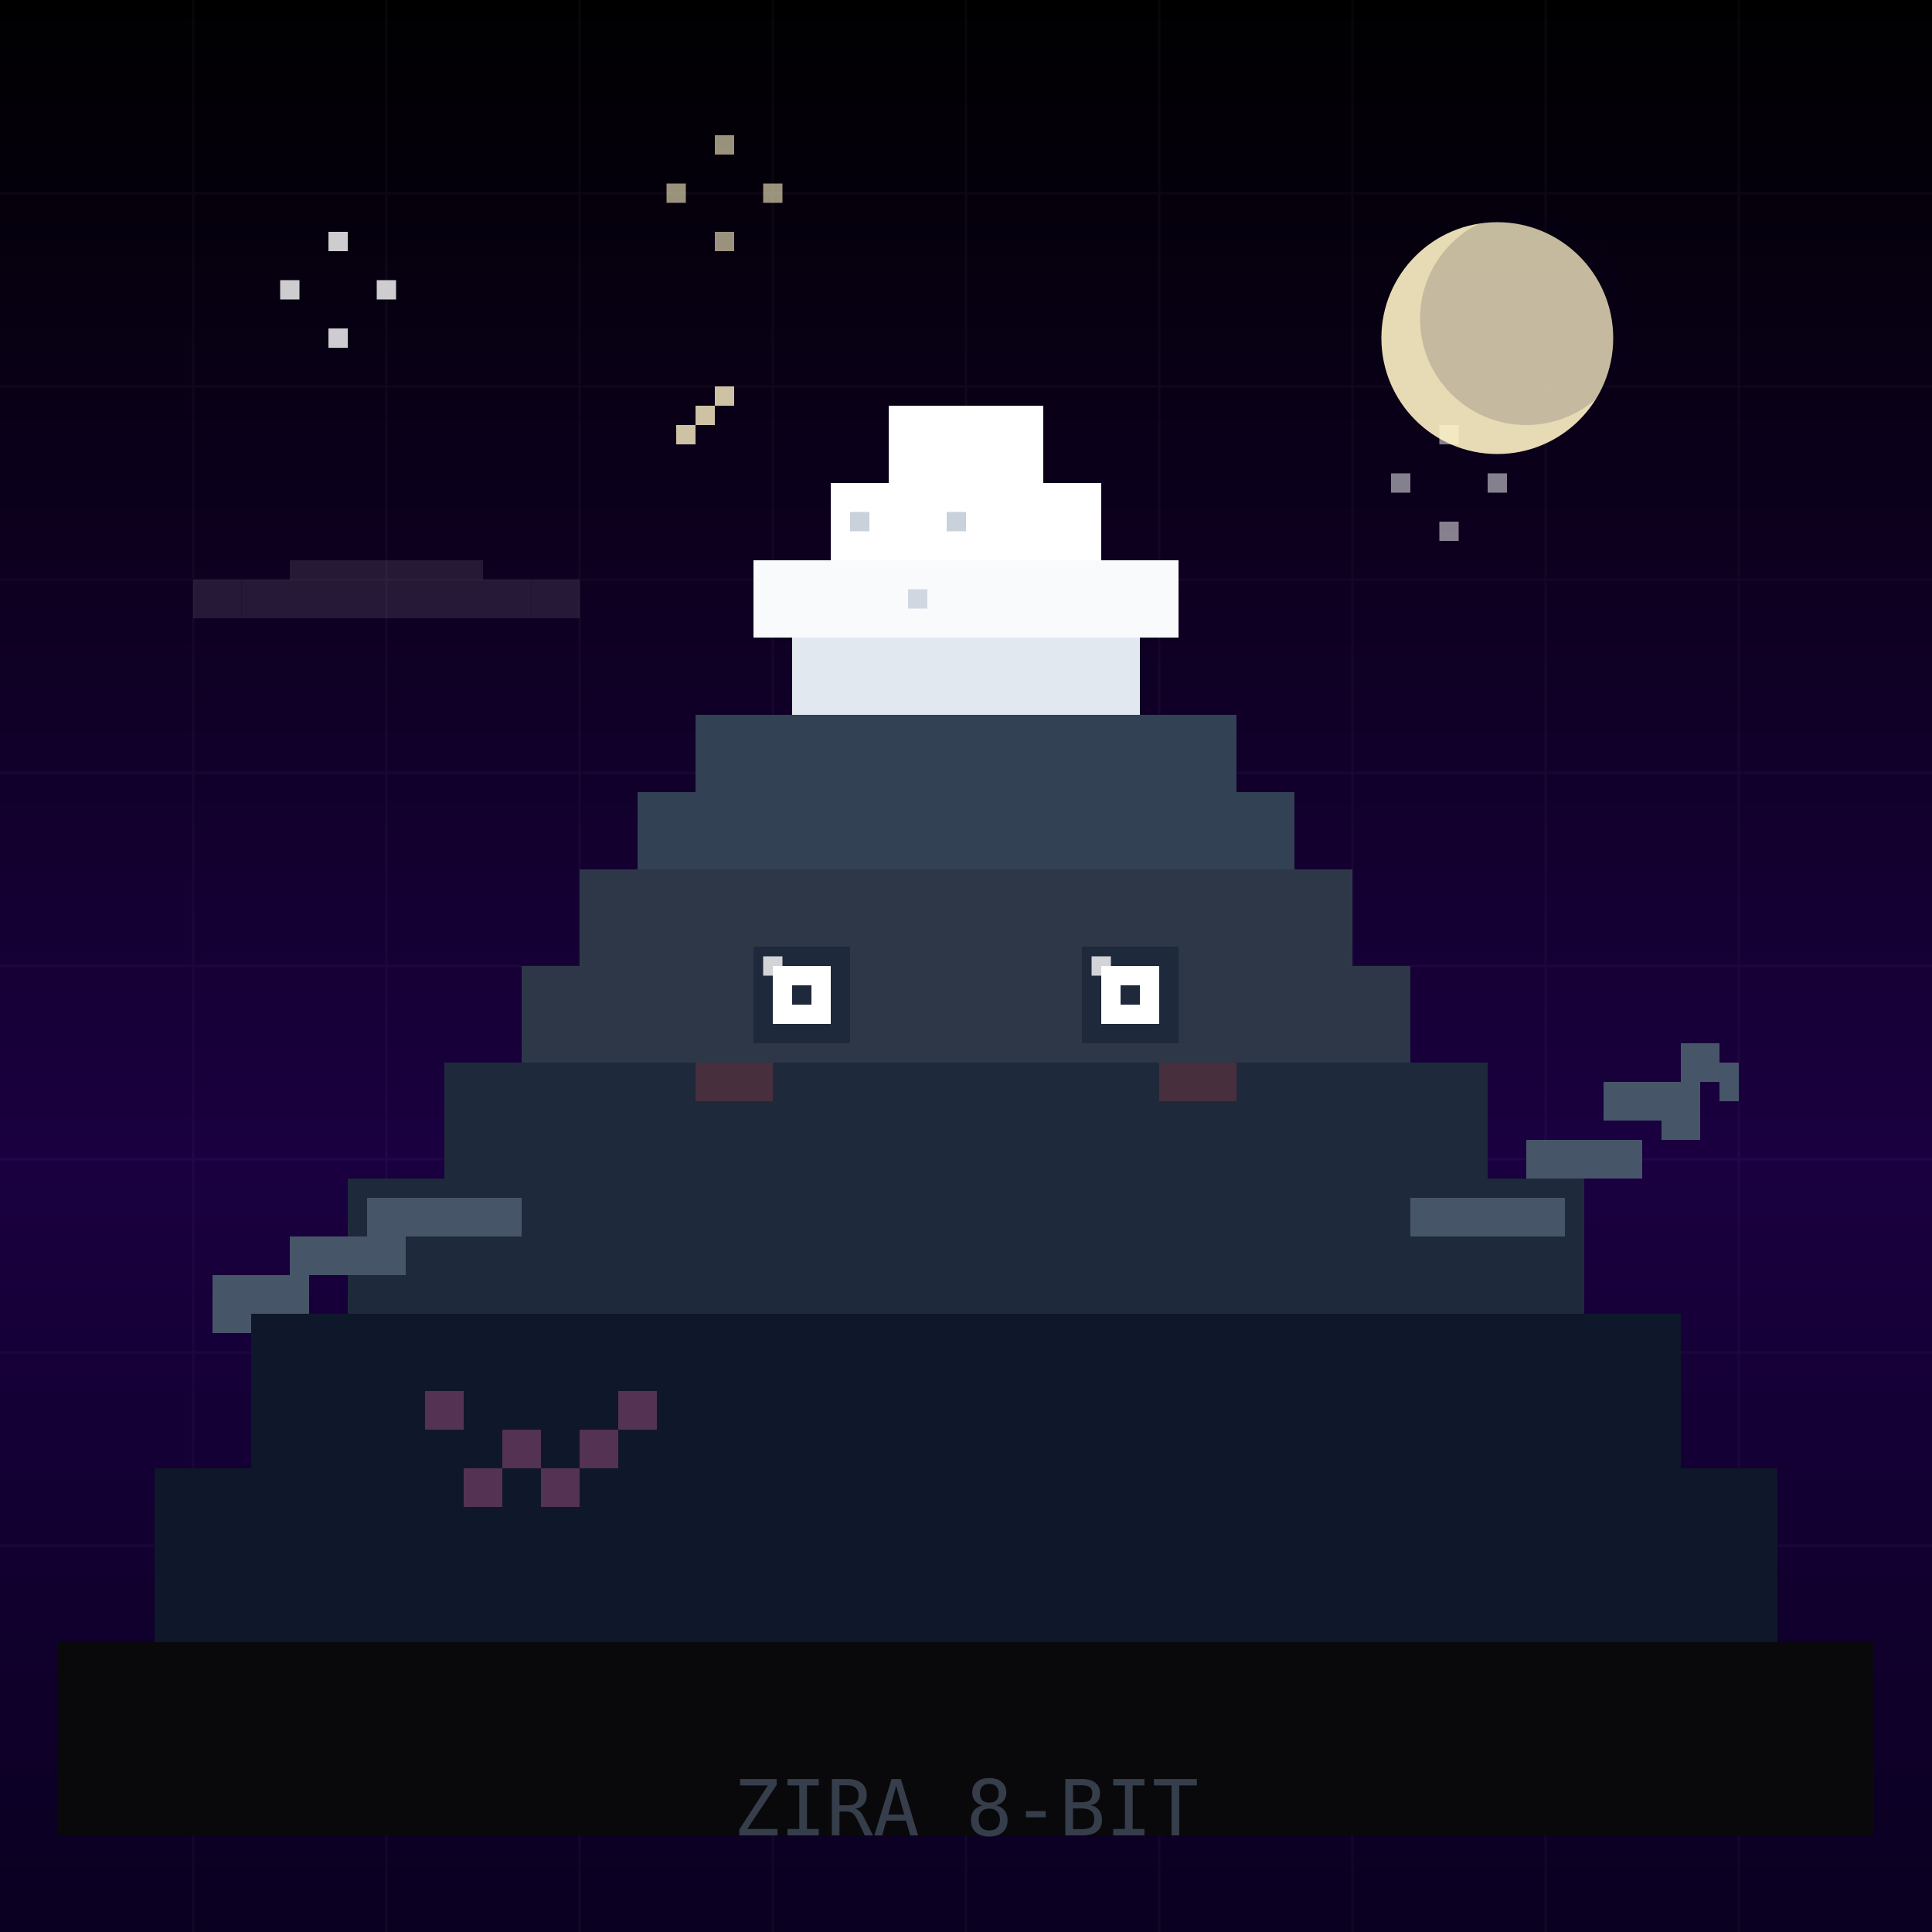
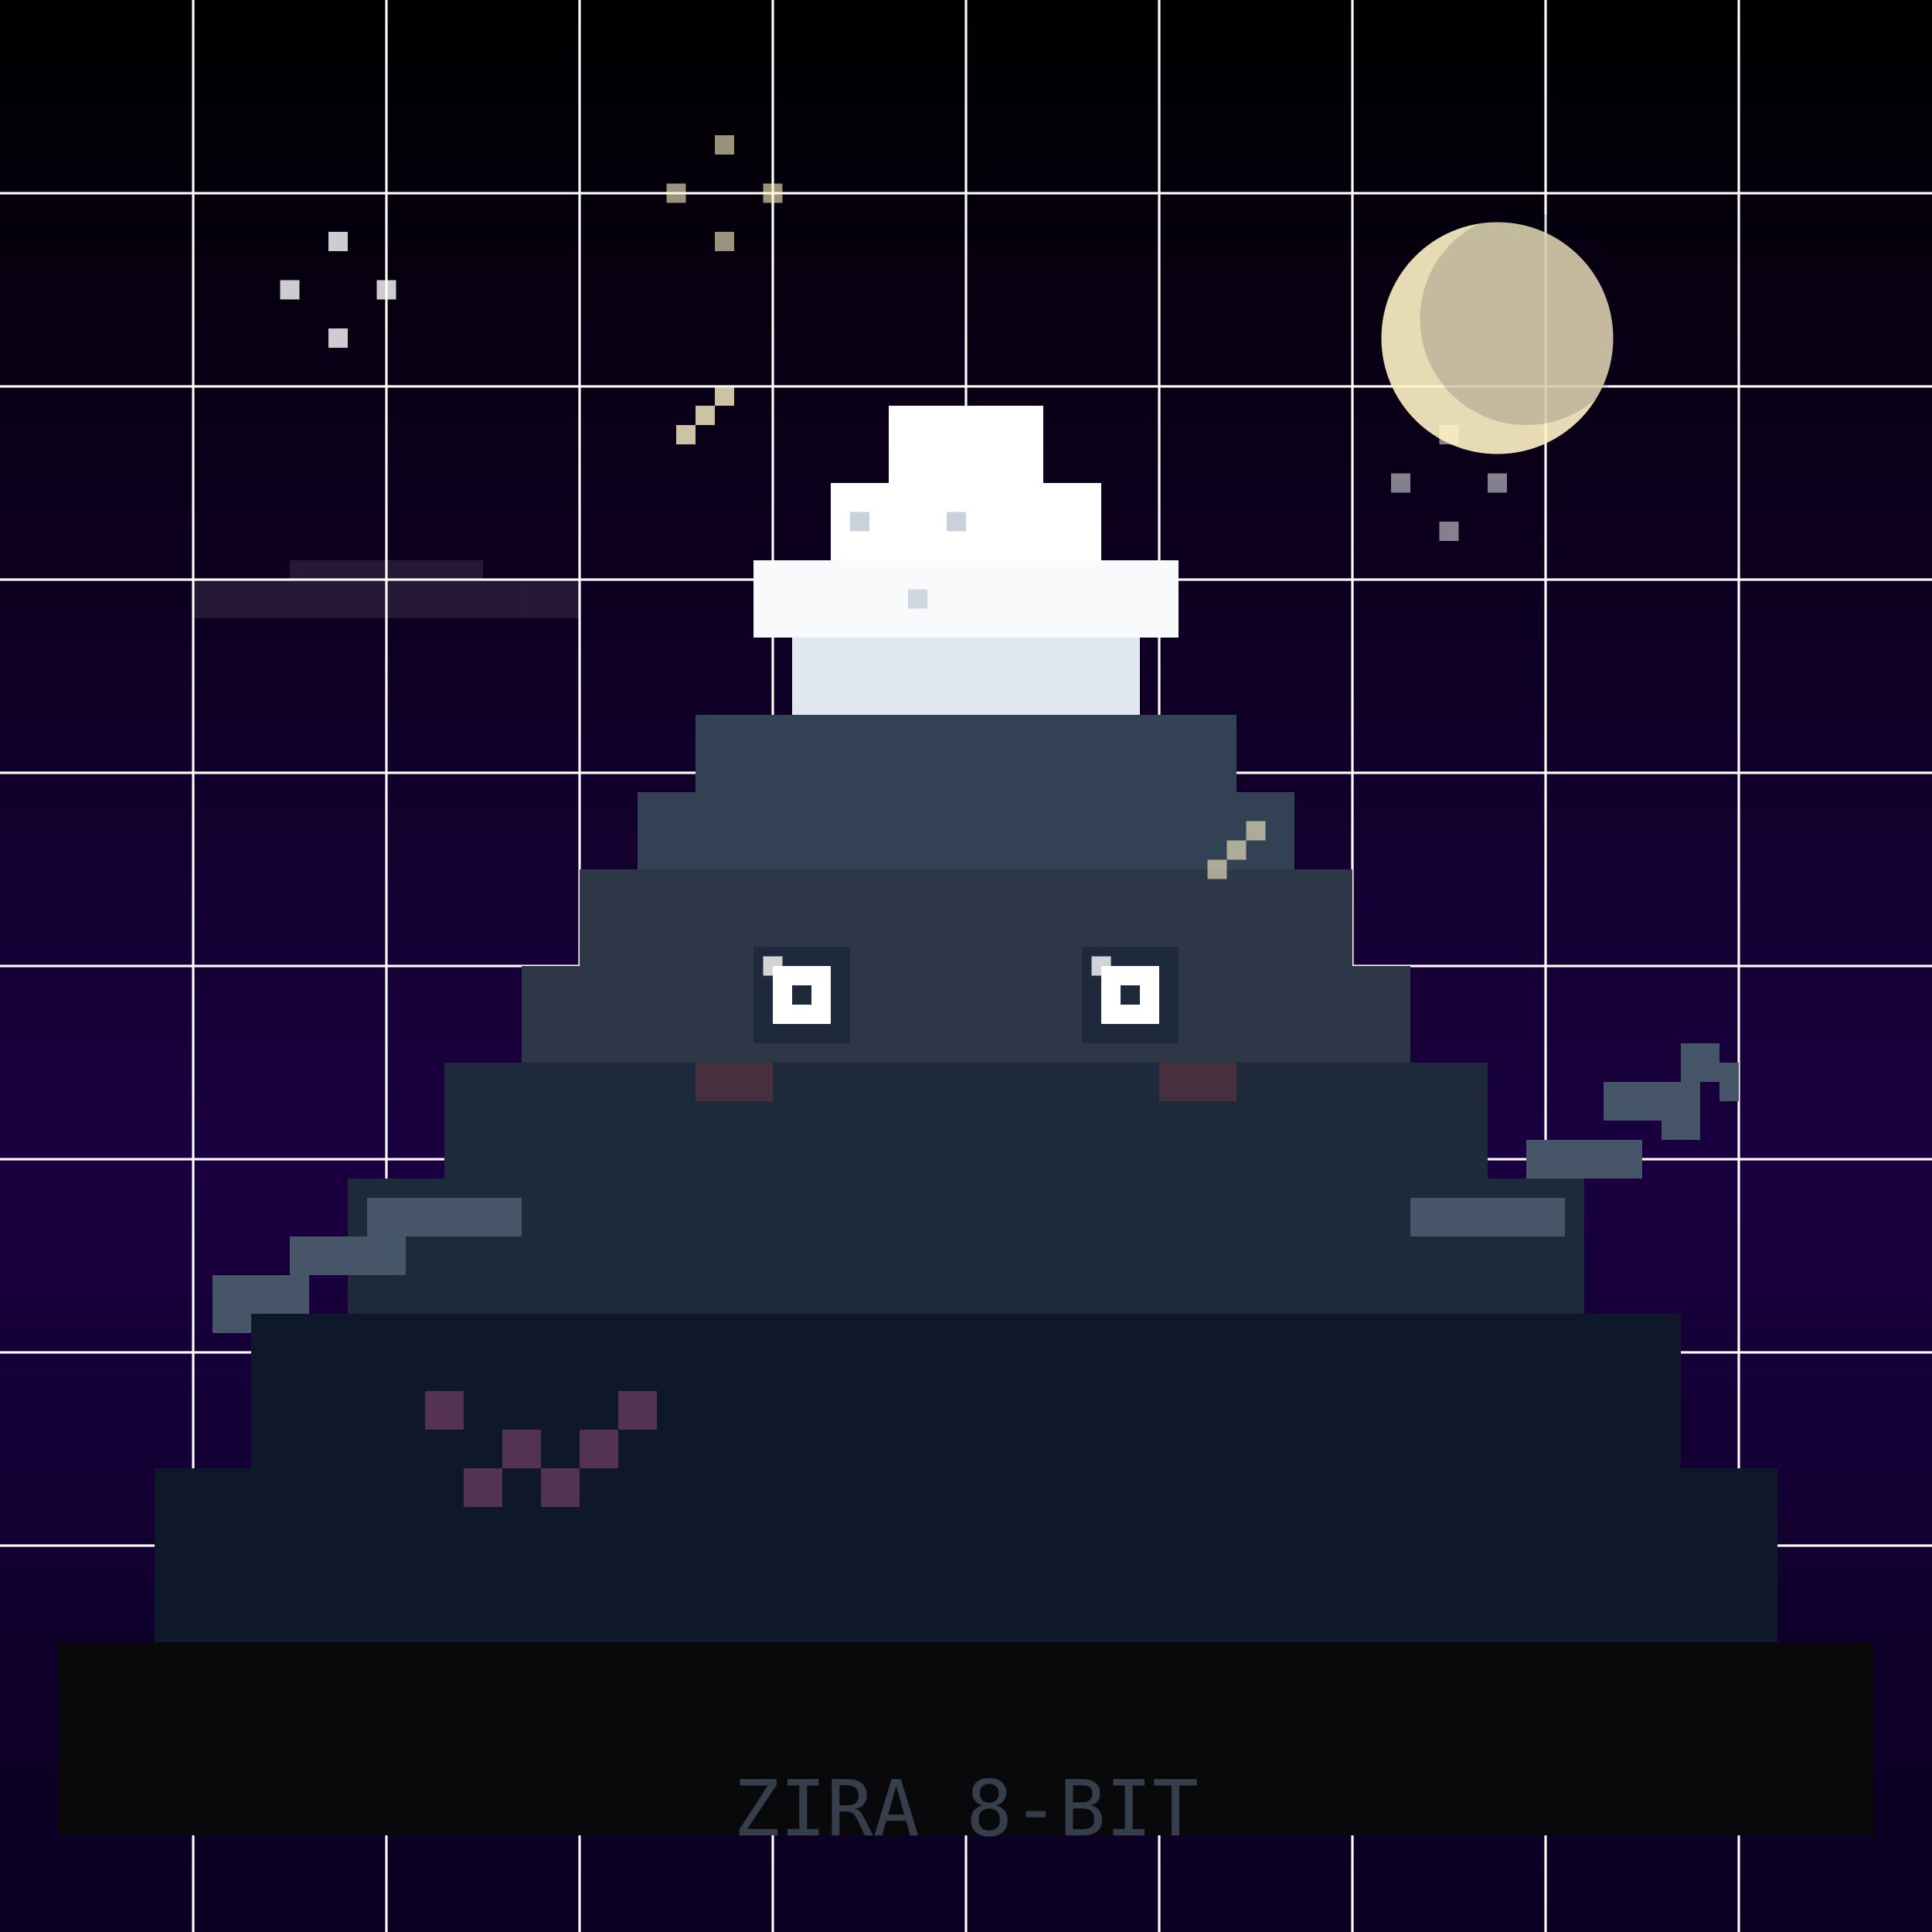
<svg xmlns="http://www.w3.org/2000/svg" viewBox="0 0 400 400">
  <defs>
    <linearGradient id="retro-sky" x1="0" y1="0" x2="0" y2="1">
      <stop offset="0%" stop-color="#000" />
      <stop offset="60%" stop-color="#1a0040" />
      <stop offset="100%" stop-color="#0a0020" />
    </linearGradient>
+     <style>
+       @keyframes pixel-blink { 0%,85%,100%{opacity:1} 87%{opacity:0.2} 90%{opacity:1} }
+       .pixel-blink{animation:pixel-blink 3s step-end infinite}
+       @keyframes heart-beat { 0%,100%{transform:scale(1)} 15%{transform:scale(1.2)} 30%{transform:scale(1)} 45%{transform:scale(1.1)} 60%{transform:scale(1)} }
+       .heart-beat{animation:heart-beat 1.5s steps(2) infinite;transform-origin:108px 296px}
+       @keyframes pixel-bounce { 0%,100%{transform:translateY(0)} 50%{transform:translateY(-8px)} }
+       .pixel-bounce{animation:pixel-bounce 0.8s step-end infinite}
+       .pixel-bounce:nth-child(2){animation-delay:0.4s}
+       @keyframes pixel-float{0%,100%{transform:translate(0,0);opacity:0.3} 50%{transform:translate(0,-6px);opacity:0.5}}
+       .pixel-float{animation:pixel-float 2s step-end infinite}
+       @keyframes scanline { 0%{transform:translateY(0)} 100%{transform:translateY(4px)} }
+       .scanline{animation:scanline 4s linear infinite}
+       .pixel-star{animation:star-rotate 2s step-end infinite}
+       @keyframes star-rotate{0%,100%{opacity:0.6} 50%{opacity:1} }
+       .mtn-flicker{animation:mtn-flicker 3s step-end infinite}
+       @keyframes mtn-flicker{0%,100%{opacity:1} 3%{opacity:0.97} 6%{opacity:1} }
+       .cr{animation:cr 4s step-end infinite}
+       @keyframes cr{0%,100%{opacity:0.03} 50%{opacity:0.06} }
+     </style>
  </defs>
-   <style>
-     .pixel { stroke-linejoin: round; }
-   </style>
  <rect width="400" height="400" fill="url(#retro-sky)" />
-   <g opacity="0.03" stroke="#fff" stroke-width="0.5">
+   <g class="cr" stroke="#fff" stroke-width="0.5" fill="none">
    <line x1="0" y1="40" x2="400" y2="40" />
    <line x1="0" y1="80" x2="400" y2="80" />
    <line x1="0" y1="120" x2="400" y2="120" />
    <line x1="0" y1="160" x2="400" y2="160" />
    <line x1="0" y1="200" x2="400" y2="200" />
    <line x1="0" y1="240" x2="400" y2="240" />
    <line x1="0" y1="280" x2="400" y2="280" />
    <line x1="0" y1="320" x2="400" y2="320" />
    <line x1="40" y1="0" x2="40" y2="400" />
    <line x1="80" y1="0" x2="80" y2="400" />
    <line x1="120" y1="0" x2="120" y2="400" />
    <line x1="160" y1="0" x2="160" y2="400" />
    <line x1="200" y1="0" x2="200" y2="400" />
    <line x1="240" y1="0" x2="240" y2="400" />
    <line x1="280" y1="0" x2="280" y2="400" />
    <line x1="320" y1="0" x2="320" y2="400" />
    <line x1="360" y1="0" x2="360" y2="400" />
  </g>
-   <g fill="#fff" opacity="0.8">
-     <rect x="58" y="58" width="4" height="4" />
-     <rect x="78" y="58" width="4" height="4" />
-     <rect x="68" y="48" width="4" height="4" />
-     <rect x="68" y="68" width="4" height="4" />
+   <g class="pixel-blink">
+     <rect x="58" y="58" width="4" height="4" fill="#fff" opacity="0.8" />
+     <rect x="78" y="58" width="4" height="4" fill="#fff" opacity="0.8" />
+     <rect x="68" y="48" width="4" height="4" fill="#fff" opacity="0.8" />
+     <rect x="68" y="68" width="4" height="4" fill="#fff" opacity="0.8" />
  </g>
-   <g fill="#fff" opacity="0.5">
-     <rect x="298" y="88" width="4" height="4" />
-     <rect x="298" y="108" width="4" height="4" />
-     <rect x="288" y="98" width="4" height="4" />
-     <rect x="308" y="98" width="4" height="4" />
+   <g class="pixel-blink" style="animation-delay:1s">
+     <rect x="298" y="88" width="4" height="4" fill="#fff" opacity="0.5" />
+     <rect x="298" y="108" width="4" height="4" fill="#fff" opacity="0.5" />
+     <rect x="288" y="98" width="4" height="4" fill="#fff" opacity="0.5" />
+     <rect x="308" y="98" width="4" height="4" fill="#fff" opacity="0.5" />
  </g>
-   <g fill="#fef3c7" opacity="0.6">
-     <rect x="148" y="28" width="4" height="4" />
-     <rect x="148" y="48" width="4" height="4" />
-     <rect x="138" y="38" width="4" height="4" />
-     <rect x="158" y="38" width="4" height="4" />
+   <g class="pixel-blink" style="animation-delay:0.5s">
+     <rect x="148" y="28" width="4" height="4" fill="#fef3c7" opacity="0.6" />
+     <rect x="148" y="48" width="4" height="4" fill="#fef3c7" opacity="0.6" />
+     <rect x="138" y="38" width="4" height="4" fill="#fef3c7" opacity="0.6" />
+     <rect x="158" y="38" width="4" height="4" fill="#fef3c7" opacity="0.6" />
  </g>
  <circle cx="310" cy="70" r="24" fill="#fef3c7" opacity="0.9" />
  <circle cx="316" cy="66" r="22" fill="#0a0020" opacity="0.15" />
-   <rect x="144" y="148" width="112" height="16" fill="#334155" />
-   <rect x="132" y="164" width="136" height="16" fill="#334155" />
-   <rect x="120" y="180" width="160" height="20" fill="#2d3748" />
-   <rect x="108" y="200" width="184" height="20" fill="#2d3748" />
-   <rect x="92" y="220" width="216" height="24" fill="#1e293b" />
-   <rect x="72" y="244" width="256" height="28" fill="#1e293b" />
-   <rect x="52" y="272" width="296" height="32" fill="#0f172a" />
-   <rect x="32" y="304" width="336" height="36" fill="#0f172a" />
-   <rect x="12" y="340" width="376" height="40" fill="#09090b" />
+   <g class="mtn-flicker">
+     <rect x="144" y="148" width="112" height="16" fill="#334155" />
+     <rect x="132" y="164" width="136" height="16" fill="#334155" />
+     <rect x="120" y="180" width="160" height="20" fill="#2d3748" />
+     <rect x="108" y="200" width="184" height="20" fill="#2d3748" />
+     <rect x="92" y="220" width="216" height="24" fill="#1e293b" />
+     <rect x="72" y="244" width="256" height="28" fill="#1e293b" />
+     <rect x="52" y="272" width="296" height="32" fill="#0f172a" />
+     <rect x="32" y="304" width="336" height="36" fill="#0f172a" />
+     <rect x="12" y="340" width="376" height="40" fill="#09090b" />
+   </g>
  <rect x="164" y="132" width="72" height="16" fill="#e2e8f0" />
  <rect x="156" y="116" width="88" height="16" fill="#f8fafc" />
  <rect x="172" y="100" width="56" height="16" fill="#fff" />
  <rect x="184" y="84" width="32" height="16" fill="#fff" />
  <rect x="176" y="106" width="4" height="4" fill="#94a3b8" opacity="0.5" />
  <rect x="196" y="106" width="4" height="4" fill="#94a3b8" opacity="0.5" />
  <rect x="188" y="122" width="4" height="4" fill="#94a3b8" opacity="0.4" />
-   <rect x="156" y="196" width="20" height="20" fill="#1e293b" />
-   <rect x="160" y="200" width="12" height="12" fill="#fff" />
-   <rect x="164" y="204" width="4" height="4" fill="#1e293b" />
-   <rect x="224" y="196" width="20" height="20" fill="#1e293b" />
-   <rect x="228" y="200" width="12" height="12" fill="#fff" />
-   <rect x="232" y="204" width="4" height="4" fill="#1e293b" />
-   <rect x="158" y="198" width="4" height="4" fill="#fff" opacity="0.8" />
-   <rect x="226" y="198" width="4" height="4" fill="#fff" opacity="0.8" />
+   <g class="pixel-blink" style="animation-duration:4s">
+     <rect x="156" y="196" width="20" height="20" fill="#1e293b" />
+     <rect x="160" y="200" width="12" height="12" fill="#fff" />
+     <rect x="164" y="204" width="4" height="4" fill="#1e293b" />
+     <rect x="224" y="196" width="20" height="20" fill="#1e293b" />
+     <rect x="228" y="200" width="12" height="12" fill="#fff" />
+     <rect x="232" y="204" width="4" height="4" fill="#1e293b" />
+     <rect x="158" y="198" width="4" height="4" fill="#fff" opacity="0.8" />
+     <rect x="226" y="198" width="4" height="4" fill="#fff" opacity="0.8" />
+   </g>
  <rect x="144" y="220" width="16" height="8" fill="#ef4444" opacity="0.2" />
  <rect x="240" y="220" width="16" height="8" fill="#ef4444" opacity="0.2" />
  <rect x="180" y="228" width="8" height="4" fill="#1e293b" />
  <rect x="188" y="232" width="24" height="4" fill="#1e293b" />
  <rect x="212" y="228" width="8" height="4" fill="#1e293b" />
  <rect x="76" y="248" width="32" height="8" fill="#475569" />
  <rect x="60" y="256" width="24" height="8" fill="#475569" />
  <rect x="48" y="264" width="16" height="8" fill="#475569" />
  <rect x="44" y="264" width="8" height="12" fill="#475569" />
  <rect x="292" y="248" width="32" height="8" fill="#475569" />
  <rect x="316" y="236" width="24" height="8" fill="#475569" />
  <rect x="332" y="224" width="16" height="8" fill="#475569" />
  <rect x="348" y="216" width="8" height="8" fill="#475569" />
  <rect x="344" y="224" width="8" height="12" fill="#475569" />
  <rect x="356" y="220" width="4" height="8" fill="#475569" />
-   <g fill="#fef3c7" opacity="0.8">
-     <rect x="148" y="80" width="4" height="4" />
-     <rect x="140" y="88" width="4" height="4" />
-     <rect x="144" y="84" width="4" height="4" />
+   <g class="pixel-bounce">
+     <rect x="148" y="80" width="4" height="4" fill="#fef3c7" opacity="0.8" />
+     <rect x="140" y="88" width="4" height="4" fill="#fef3c7" opacity="0.8" />
+     <rect x="144" y="84" width="4" height="4" fill="#fef3c7" opacity="0.8" />
+   </g>
+   <g class="pixel-bounce" style="animation-delay:0.4s">
+     <rect x="258" y="170" width="4" height="4" fill="#fef3c7" opacity="0.6" />
+     <rect x="250" y="178" width="4" height="4" fill="#fef3c7" opacity="0.6" />
+     <rect x="254" y="174" width="4" height="4" fill="#fef3c7" opacity="0.6" />
  </g>
  <g fill="#fff" opacity="0.1">
    <rect x="60" y="116" width="40" height="12" />
    <rect x="50" y="120" width="60" height="8" />
    <rect x="40" y="120" width="10" height="8" />
    <rect x="110" y="120" width="10" height="8" />
  </g>
-   <g fill="#f472b6" opacity="0.3">
-     <rect x="104" y="296" width="8" height="8" />
-     <rect x="112" y="304" width="8" height="8" />
-     <rect x="96" y="304" width="8" height="8" />
-     <rect x="120" y="296" width="8" height="8" />
-     <rect x="128" y="288" width="8" height="8" />
-     <rect x="88" y="288" width="8" height="8" />
+   <g class="heart-beat">
+     <rect x="104" y="296" width="8" height="8" fill="#f472b6" opacity="0.3" />
+     <rect x="112" y="304" width="8" height="8" fill="#f472b6" opacity="0.3" />
+     <rect x="96" y="304" width="8" height="8" fill="#f472b6" opacity="0.3" />
+     <rect x="120" y="296" width="8" height="8" fill="#f472b6" opacity="0.3" />
+     <rect x="128" y="288" width="8" height="8" fill="#f472b6" opacity="0.3" />
+     <rect x="88" y="288" width="8" height="8" fill="#f472b6" opacity="0.3" />
  </g>
  <text x="200" y="380" text-anchor="middle" font-family="monospace" font-size="16" fill="#64748b" opacity="0.5">ZIRA 8-BIT</text>
</svg>
